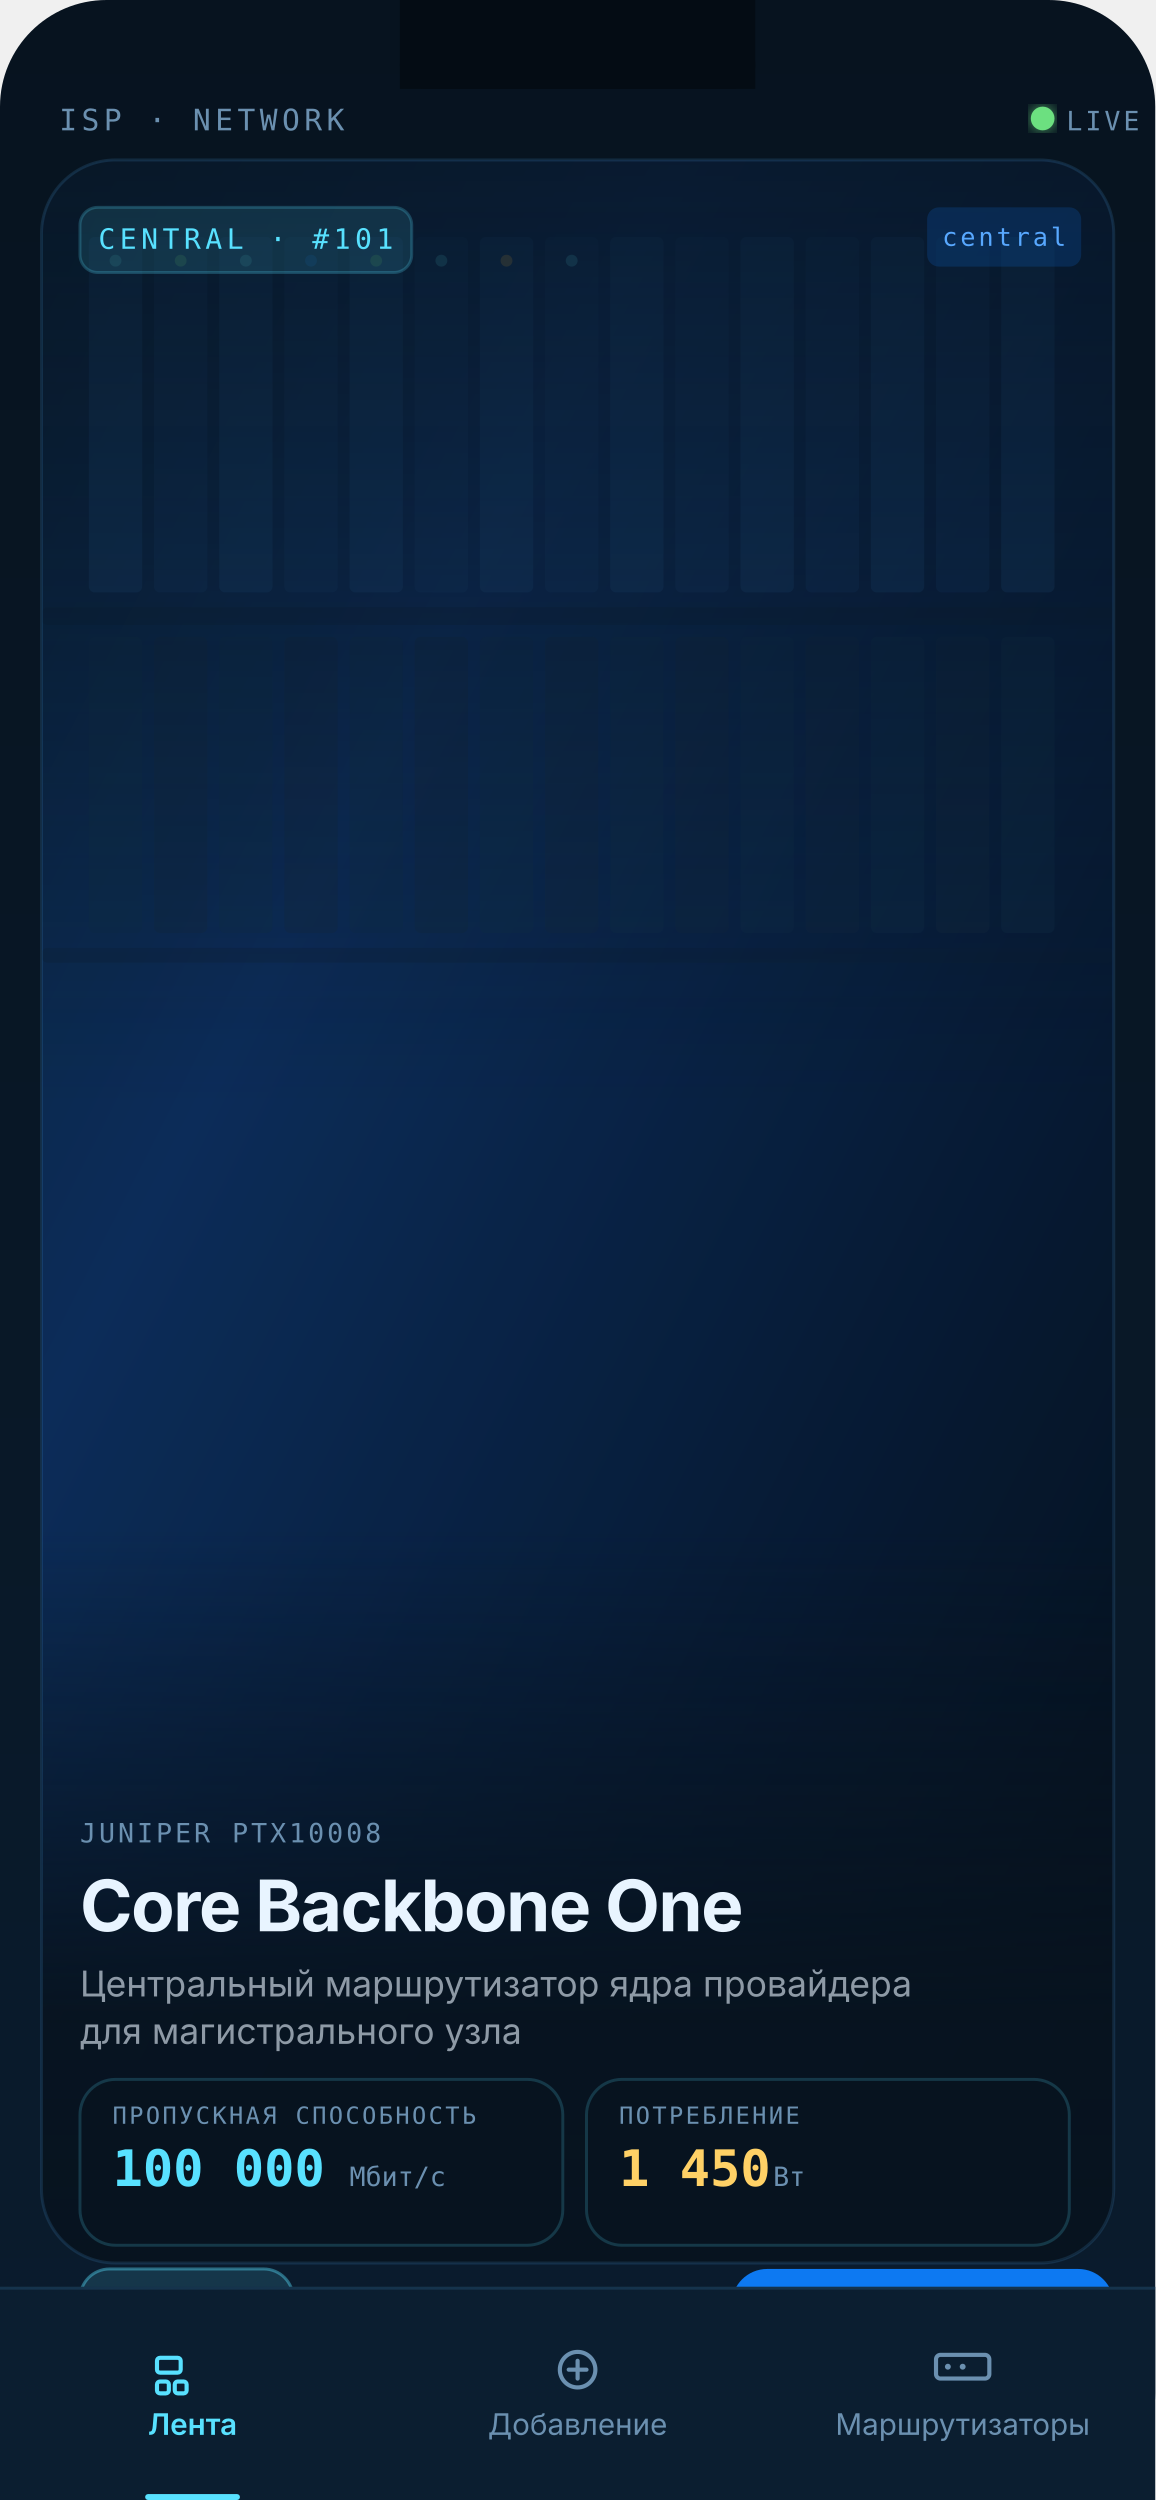
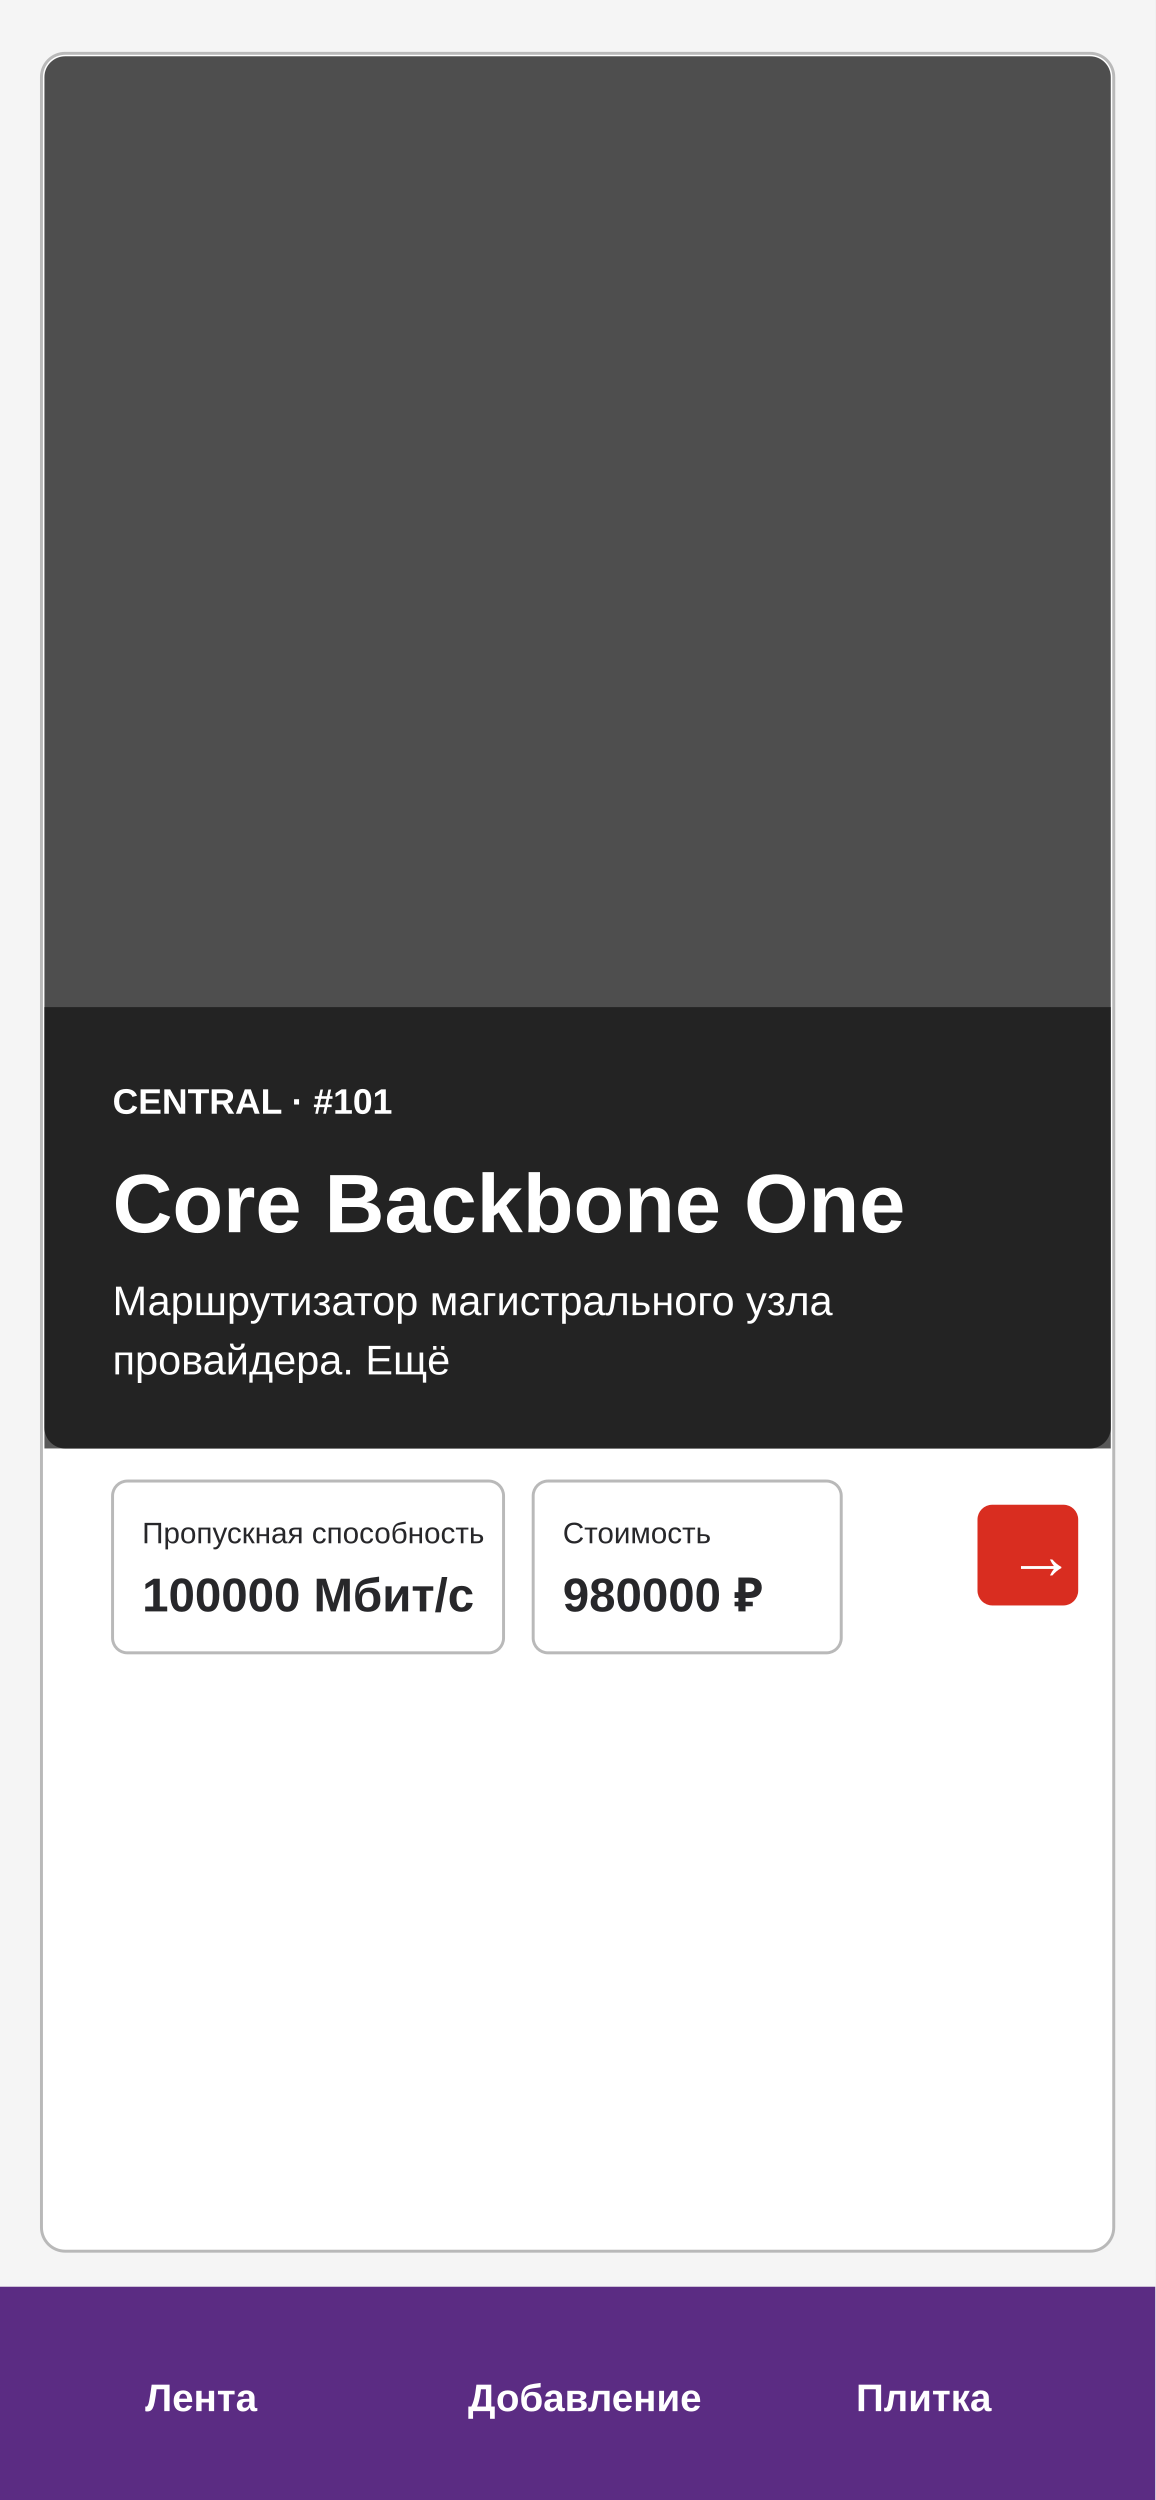
<svg xmlns="http://www.w3.org/2000/svg" width="390" height="844" viewBox="0 0 390 844">
-   <defs>
-     <linearGradient id="bgGrad1" x1="0" y1="0" x2="0" y2="1">
-       <stop offset="0%" stop-color="#07131F" />
-       <stop offset="100%" stop-color="#0a1c2e" />
-     </linearGradient>
-     <linearGradient id="cardGrad" x1="0" y1="0" x2="0" y2="1">
-       <stop offset="0%" stop-color="rgba(7,19,31,0.7)" />
-       <stop offset="45%" stop-color="rgba(7,19,31,0)" />
-       <stop offset="65%" stop-color="rgba(7,19,31,0)" />
-       <stop offset="88%" stop-color="rgba(7,19,31,0.95)" />
-       <stop offset="100%" stop-color="#07131F" />
-     </linearGradient>
-     <linearGradient id="imgGrad" x1="0" y1="0" x2="1" y2="1">
-       <stop offset="0%" stop-color="#0a2540" />
-       <stop offset="30%" stop-color="#0d3060" />
-       <stop offset="60%" stop-color="#082040" />
-       <stop offset="100%" stop-color="#050e18" />
-     </linearGradient>
-     <linearGradient id="metricGrad1" x1="0" y1="0" x2="1" y2="0">
-       <stop offset="0%" stop-color="#0a1e30" />
-       <stop offset="100%" stop-color="#0c2540" />
-     </linearGradient>
-     <clipPath id="frameClip1">
-       <rect x="0" y="0" width="390" height="844" rx="36" />
-     </clipPath>
-     <clipPath id="cardClip">
-       <rect x="14" y="54" width="362" height="710" rx="25" />
-     </clipPath>
-     <filter id="glow">
-       <feGaussianBlur stdDeviation="3" result="blur" />
-       <feComposite in="SourceGraphic" in2="blur" operator="over" />
-     </filter>
-   </defs>
-   <rect width="390" height="844" rx="36" fill="url(#bgGrad1)" clip-path="url(#frameClip1)" />
-   <rect x="135" y="0" width="120" height="30" rx="0" fill="#040c14" />
-   <rect x="135" y="14" width="120" height="16" rx="8" fill="#040c14" />
-   <text x="20" y="44" font-family="'JetBrains Mono', monospace" font-size="10" fill="#6B90B0" letter-spacing="1.5">ISP · NETWORK</text>
-   <circle cx="352" cy="40" r="4" fill="#6CE080" filter="url(#glow)" />
-   <text x="360" y="44" font-family="'JetBrains Mono', monospace" font-size="9" fill="#6B90B0" letter-spacing="1">LIVE</text>
-   <rect x="14" y="54" width="362" height="710" rx="25" fill="#050e18" clip-path="url(#cardClip)" />
-   <g clip-path="url(#cardClip)">
-     <rect x="14" y="54" width="362" height="710" fill="url(#imgGrad)" opacity="0.9" />
-     <g opacity="0.35">
-       <rect x="30" y="80" width="18" height="120" rx="2" fill="#1a4a7a" />
-       <rect x="52" y="80" width="18" height="120" rx="2" fill="#143d6a" />
-       <rect x="74" y="80" width="18" height="120" rx="2" fill="#1a4a7a" />
-       <rect x="96" y="80" width="18" height="120" rx="2" fill="#143d6a" />
-       <rect x="118" y="80" width="18" height="120" rx="2" fill="#1a4a7a" />
-       <rect x="140" y="80" width="18" height="120" rx="2" fill="#143d6a" />
-       <rect x="162" y="80" width="18" height="120" rx="2" fill="#1a4a7a" />
-       <rect x="184" y="80" width="18" height="120" rx="2" fill="#143d6a" />
-       <rect x="206" y="80" width="18" height="120" rx="2" fill="#1a4a7a" />
-       <rect x="228" y="80" width="18" height="120" rx="2" fill="#143d6a" />
-       <rect x="250" y="80" width="18" height="120" rx="2" fill="#1a4a7a" />
-       <rect x="272" y="80" width="18" height="120" rx="2" fill="#143d6a" />
-       <rect x="294" y="80" width="18" height="120" rx="2" fill="#1a4a7a" />
-       <rect x="316" y="80" width="18" height="120" rx="2" fill="#143d6a" />
-       <rect x="338" y="80" width="18" height="120" rx="2" fill="#1a4a7a" />
-       <circle cx="39" cy="88" r="2" fill="#58E1FF" opacity="0.9" />
-       <circle cx="61" cy="88" r="2" fill="#6CE080" opacity="0.9" />
-       <circle cx="83" cy="88" r="2" fill="#58E1FF" opacity="0.9" />
-       <circle cx="105" cy="88" r="2" fill="#0D79F2" opacity="0.9" />
-       <circle cx="127" cy="88" r="2" fill="#6CE080" opacity="0.9" />
-       <circle cx="149" cy="88" r="2" fill="#58E1FF" opacity="0.9" />
-       <circle cx="171" cy="88" r="2" fill="#FFD166" opacity="0.9" />
-       <circle cx="193" cy="88" r="2" fill="#58E1FF" opacity="0.9" />
-       <rect x="30" y="215" width="18" height="100" rx="2" fill="#0d2d48" />
-       <rect x="52" y="215" width="18" height="100" rx="2" fill="#112840" />
-       <rect x="74" y="215" width="18" height="100" rx="2" fill="#0d2d48" />
-       <rect x="96" y="215" width="18" height="100" rx="2" fill="#112840" />
-       <rect x="118" y="215" width="18" height="100" rx="2" fill="#0d2d48" />
-       <rect x="140" y="215" width="18" height="100" rx="2" fill="#112840" />
-       <rect x="162" y="215" width="18" height="100" rx="2" fill="#0d2d48" />
-       <rect x="184" y="215" width="18" height="100" rx="2" fill="#112840" />
-       <rect x="206" y="215" width="18" height="100" rx="2" fill="#0d2d48" />
-       <rect x="228" y="215" width="18" height="100" rx="2" fill="#112840" />
-       <rect x="250" y="215" width="18" height="100" rx="2" fill="#0d2d48" />
-       <rect x="272" y="215" width="18" height="100" rx="2" fill="#112840" />
-       <rect x="294" y="215" width="18" height="100" rx="2" fill="#0d2d48" />
-       <rect x="316" y="215" width="18" height="100" rx="2" fill="#112840" />
-       <rect x="338" y="215" width="18" height="100" rx="2" fill="#0d2d48" />
-       <rect x="14" y="205" width="362" height="6" rx="2" fill="#0a1e32" opacity="0.8" />
-       <rect x="14" y="320" width="362" height="5" rx="2" fill="#0a1e32" opacity="0.8" />
-     </g>
-     <rect x="14" y="54" width="362" height="710" fill="url(#cardGrad)" />
-   </g>
-   <rect x="14" y="54" width="362" height="710" rx="25" fill="none" stroke="rgba(88,180,255,0.14)" stroke-width="1" />
-   <rect x="27" y="70" width="112" height="22" rx="6" fill="rgba(88,225,255,0.12)" stroke="rgba(88,225,255,0.22)" stroke-width="1" />
-   <text x="83" y="84" font-family="'JetBrains Mono', monospace" font-size="9.5" fill="#58E1FF" letter-spacing="1.5" text-anchor="middle">CENTRAL · #101</text>
-   <rect x="313" y="70" width="52" height="20" rx="4" fill="rgba(13,121,242,0.18)" />
-   <text x="339" y="83" font-family="'JetBrains Mono', monospace" font-size="8.5" fill="#58A8FF" letter-spacing="1" text-anchor="middle">central</text>
-   <text x="27" y="622" font-family="'JetBrains Mono', monospace" font-size="9" fill="#6B90B0" letter-spacing="1">JUNIPER PTX10008</text>
-   <text x="27" y="652" font-family="Inter, sans-serif" font-size="24" font-weight="700" fill="#E8F4FF" letter-spacing="-0.5">Core Backbone One</text>
-   <text x="27" y="674" font-family="Inter, sans-serif" font-size="12" fill="rgba(232,244,255,0.6)">Центральный маршрутизатор ядра провайдера</text>
-   <text x="27" y="690" font-family="Inter, sans-serif" font-size="12" fill="rgba(232,244,255,0.6)">для магистрального узла</text>
-   <rect x="27" y="702" width="163" height="56" rx="12" fill="rgba(7,19,31,0.75)" stroke="rgba(88,225,255,0.18)" stroke-width="1" />
-   <text x="38" y="717" font-family="'JetBrains Mono', monospace" font-size="8" fill="#6B90B0" letter-spacing="0.8">ПРОПУСКНАЯ СПОСОБНОСТЬ</text>
-   <text x="38" y="738" font-family="'JetBrains Mono', monospace" font-size="17" font-weight="600" fill="#58E1FF">100 000</text>
-   <text x="118" y="738" font-family="'JetBrains Mono', monospace" font-size="9" fill="#6B90B0"> Мбит/с</text>
-   <rect x="198" y="702" width="163" height="56" rx="12" fill="rgba(7,19,31,0.75)" stroke="rgba(88,225,255,0.18)" stroke-width="1" />
-   <text x="209" y="717" font-family="'JetBrains Mono', monospace" font-size="8" fill="#6B90B0" letter-spacing="0.8">ПОТРЕБЛЕНИЕ</text>
-   <text x="209" y="738" font-family="'JetBrains Mono', monospace" font-size="17" font-weight="600" fill="#FFD166">1 450</text>
-   <text x="261" y="738" font-family="'JetBrains Mono', monospace" font-size="9" fill="#6B90B0"> Вт</text>
-   <rect x="27" y="766" width="72" height="36" rx="10" fill="rgba(88,225,255,0.14)" stroke="rgba(88,225,255,0.4)" stroke-width="1" />
-   <text x="63" y="788" font-family="Inter, sans-serif" font-size="13" fill="#58E1FF" text-anchor="middle">♥ 4</text>
-   <rect x="247" y="766" width="129" height="36" rx="12" fill="#0D79F2" />
-   <text x="311" y="788" font-family="Inter, sans-serif" font-size="13" font-weight="600" fill="white" text-anchor="middle">Следующий →</text>
-   <rect x="0" y="772" width="390" height="72" fill="#0B1E30" />
-   <rect x="0" y="772" width="390" height="1" fill="rgba(88,180,255,0.14)" />
-   <text x="65" y="822" font-family="Inter, sans-serif" font-size="10" font-weight="600" fill="#58E1FF" text-anchor="middle">Лента</text>
-   <rect x="49" y="842" width="32" height="2" rx="1" fill="#58E1FF" />
-   <text x="195" y="822" font-family="Inter, sans-serif" font-size="10" fill="#6B90B0" text-anchor="middle">Добавление</text>
-   <text x="325" y="822" font-family="Inter, sans-serif" font-size="10" fill="#6B90B0" text-anchor="middle">Маршрутизаторы</text>
-   <rect x="53" y="796" width="8" height="5" rx="1" fill="none" stroke="#58E1FF" stroke-width="1.4" />
-   <rect x="53" y="804" width="4" height="4" rx="1" fill="none" stroke="#58E1FF" stroke-width="1.4" />
-   <rect x="59" y="804" width="4" height="4" rx="1" fill="none" stroke="#58E1FF" stroke-width="1.4" />
-   <circle cx="195" cy="800" r="6" fill="none" stroke="#6B90B0" stroke-width="1.4" />
-   <path d="M195 797v6M192 800h6" stroke="#6B90B0" stroke-width="1.4" stroke-linecap="round" />
-   <rect x="316" y="795" width="18" height="8" rx="1.5" fill="none" stroke="#6B90B0" stroke-width="1.4" />
-   <circle cx="320" cy="799" r="1" fill="#6B90B0" />
-   <circle cx="325" cy="799" r="1" fill="#6B90B0" />
+   <rect width="390" height="844" fill="#F5F5F5" />
+   <rect x="14" y="18" width="362" height="742" rx="8" fill="#FFFFFF" stroke="#B9B9B9" />
+   <rect x="15" y="19" width="360" height="470" rx="7" fill="#4E4E4E" />
+   <path d="M15 340h360v149H15z" fill="#111" opacity=".7" />
+   <text x="38" y="376" font-family="Arial" font-size="12" font-weight="bold" fill="#FFFFFF">CENTRAL · #101</text>
+   <text x="38" y="416" font-family="Arial" font-size="28" font-weight="bold" fill="#FFFFFF">Core Backbone One</text>
+   <text x="38" y="444" font-family="Arial" font-size="14" fill="#FFFFFF">Маршрутизатор магистрального узла</text>
+   <text x="38" y="464" font-family="Arial" font-size="14" fill="#FFFFFF">провайдера. Ещё</text>
+   <rect x="38" y="500" width="132" height="58" rx="5" fill="#FFF" stroke="#B9B9B9" />
+   <text x="48" y="521" font-family="Arial" font-size="10" fill="#27272A">Пропускная способность</text>
+   <text x="48" y="544" font-family="Arial" font-size="16" font-weight="bold" fill="#27272A">100000 Мбит/с</text>
+   <rect x="180" y="500" width="104" height="58" rx="5" fill="#FFF" stroke="#B9B9B9" />
+   <text x="190" y="521" font-family="Arial" font-size="10" fill="#27272A">Стоимость</text>
+   <text x="190" y="544" font-family="Arial" font-size="16" font-weight="bold" fill="#27272A">980000 ₽</text>
+   <text x="298" y="538" font-family="Arial" font-size="16" font-weight="bold" fill="#FFFFFF">♥ 4</text>
+   <rect x="330" y="508" width="34" height="34" rx="5" fill="#D92D20" />
+   <text x="340" y="533" font-family="Arial" font-size="23" font-weight="bold" fill="#FFF">→</text>
+   <rect y="772" width="390" height="72" fill="#5B2C83" />
+   <text x="49" y="814" font-family="Arial" font-size="13" font-weight="bold" fill="#FFF">Лента</text>
+   <text x="158" y="814" font-family="Arial" font-size="13" font-weight="bold" fill="#FFF">Добавление</text>
+   <text x="289" y="814" font-family="Arial" font-size="13" font-weight="bold" fill="#FFF">Плитка</text>
</svg>
